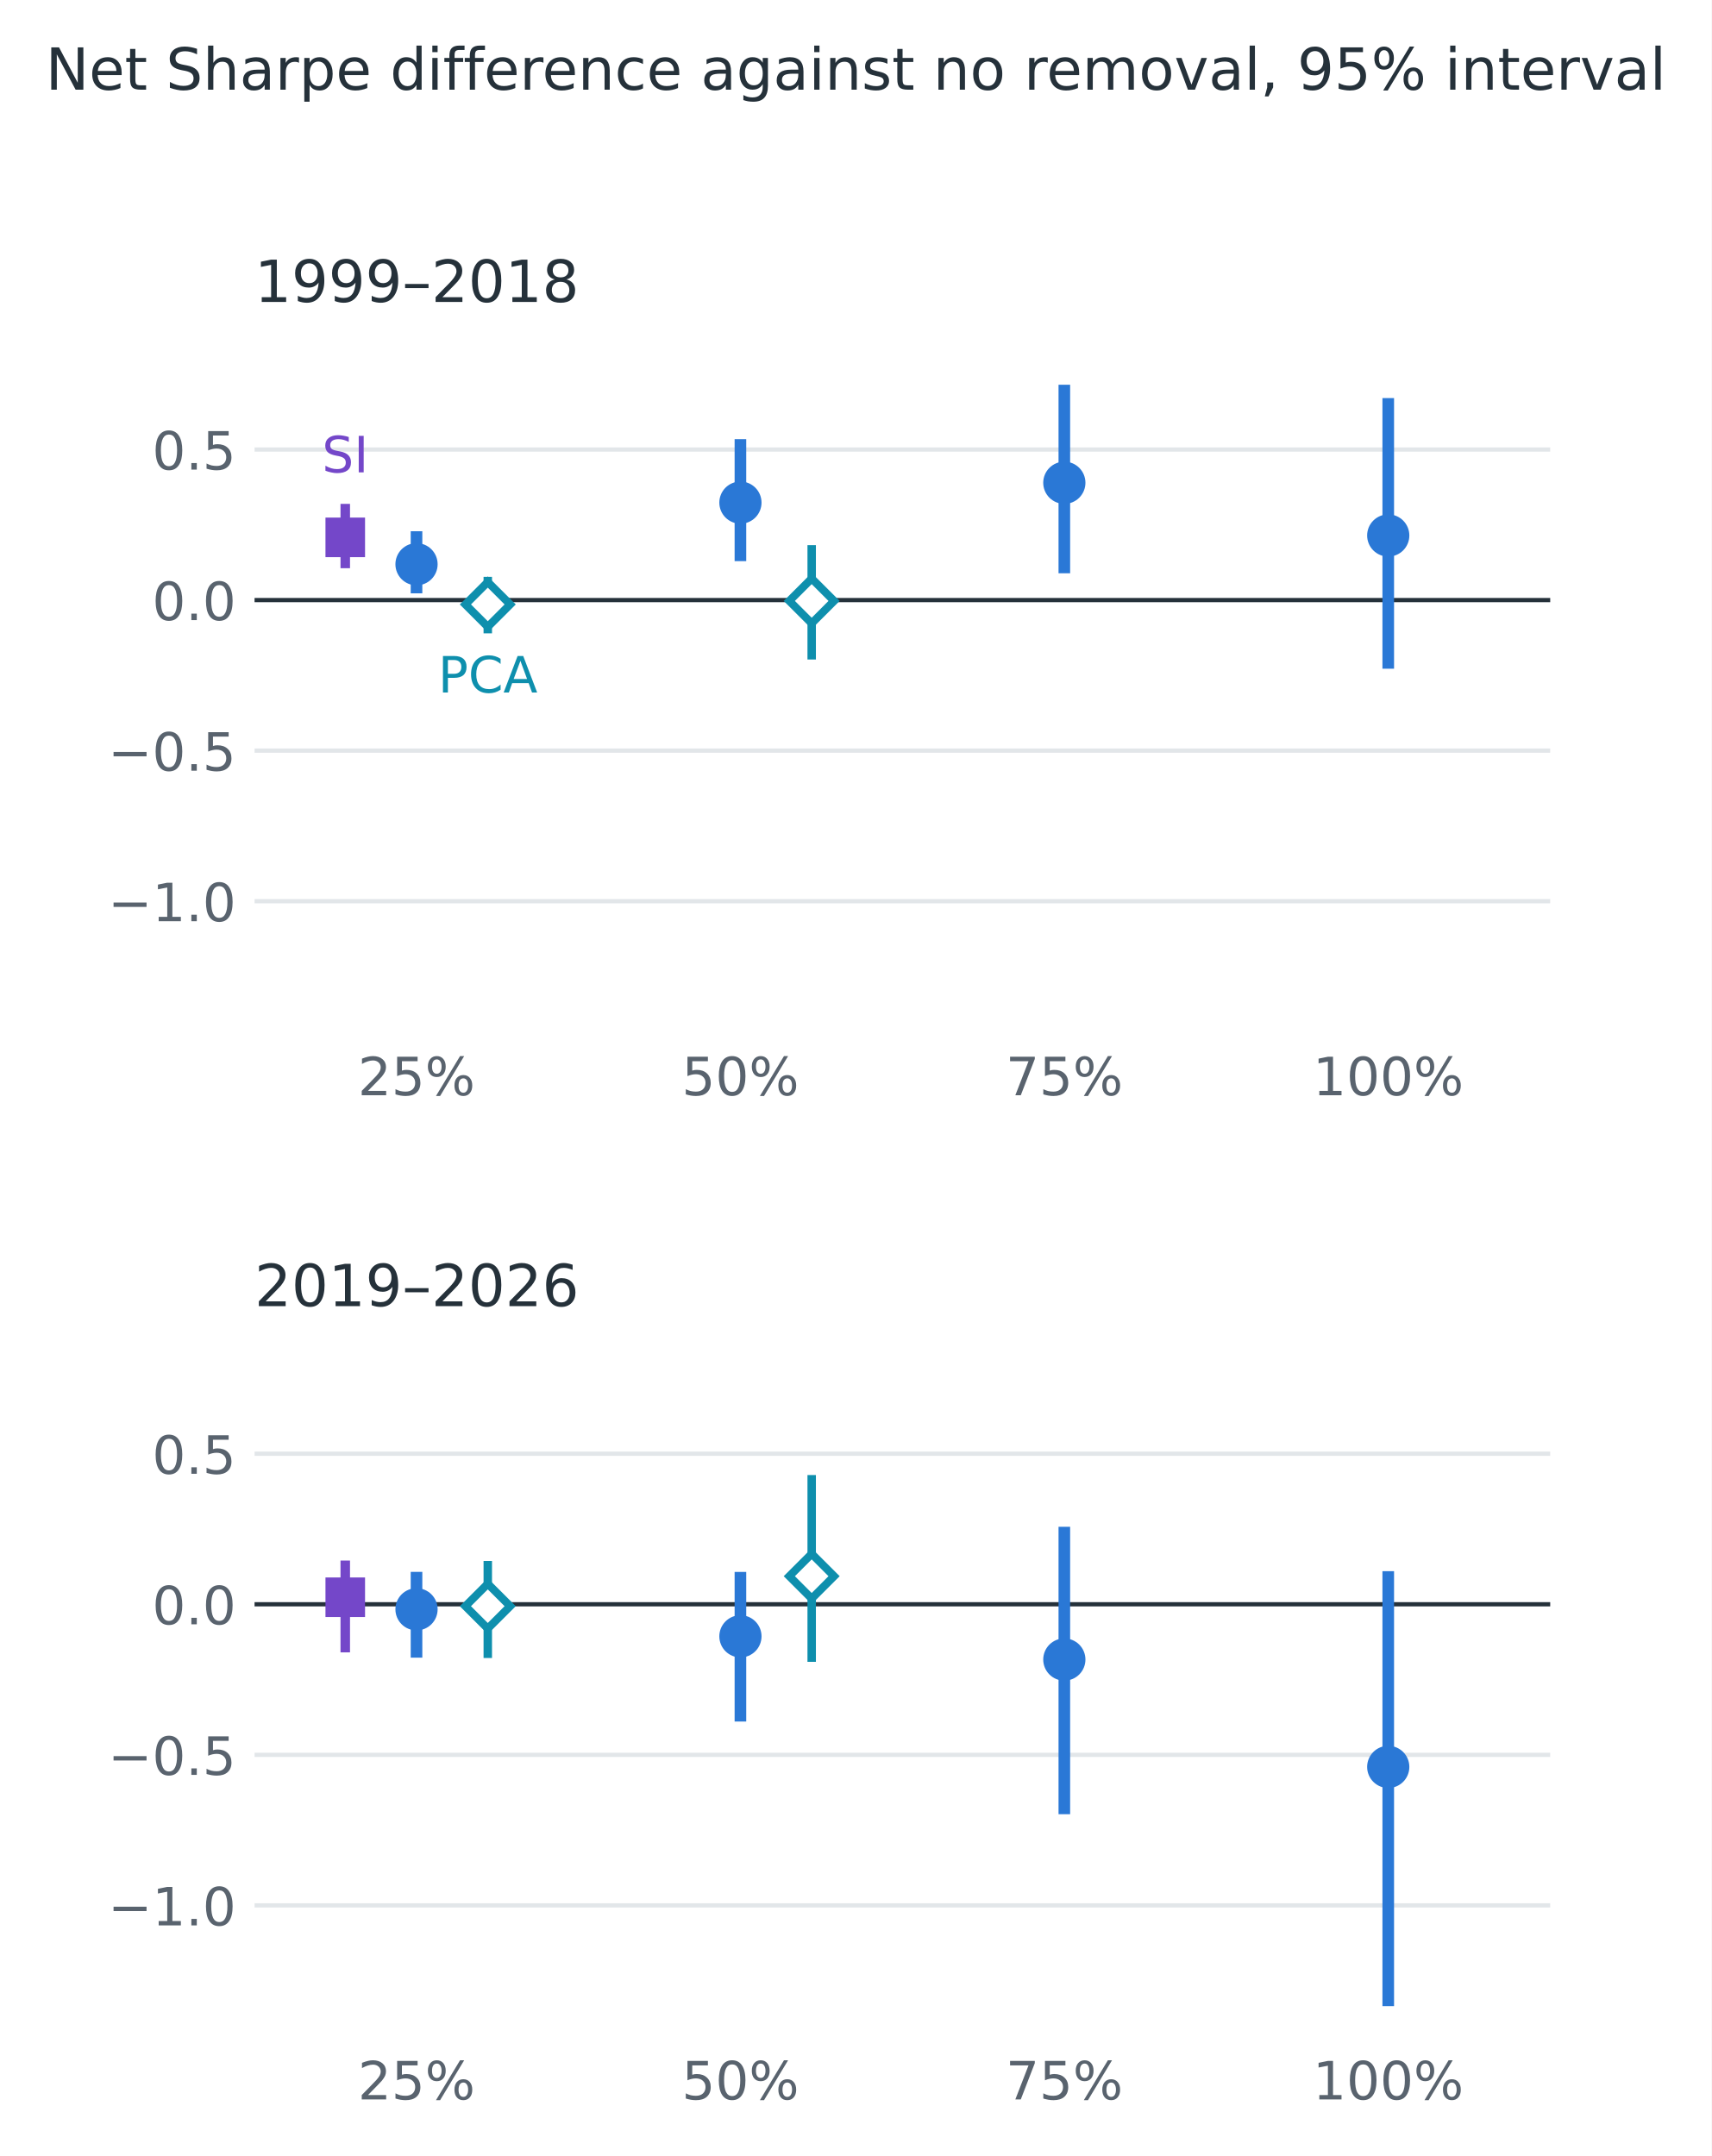
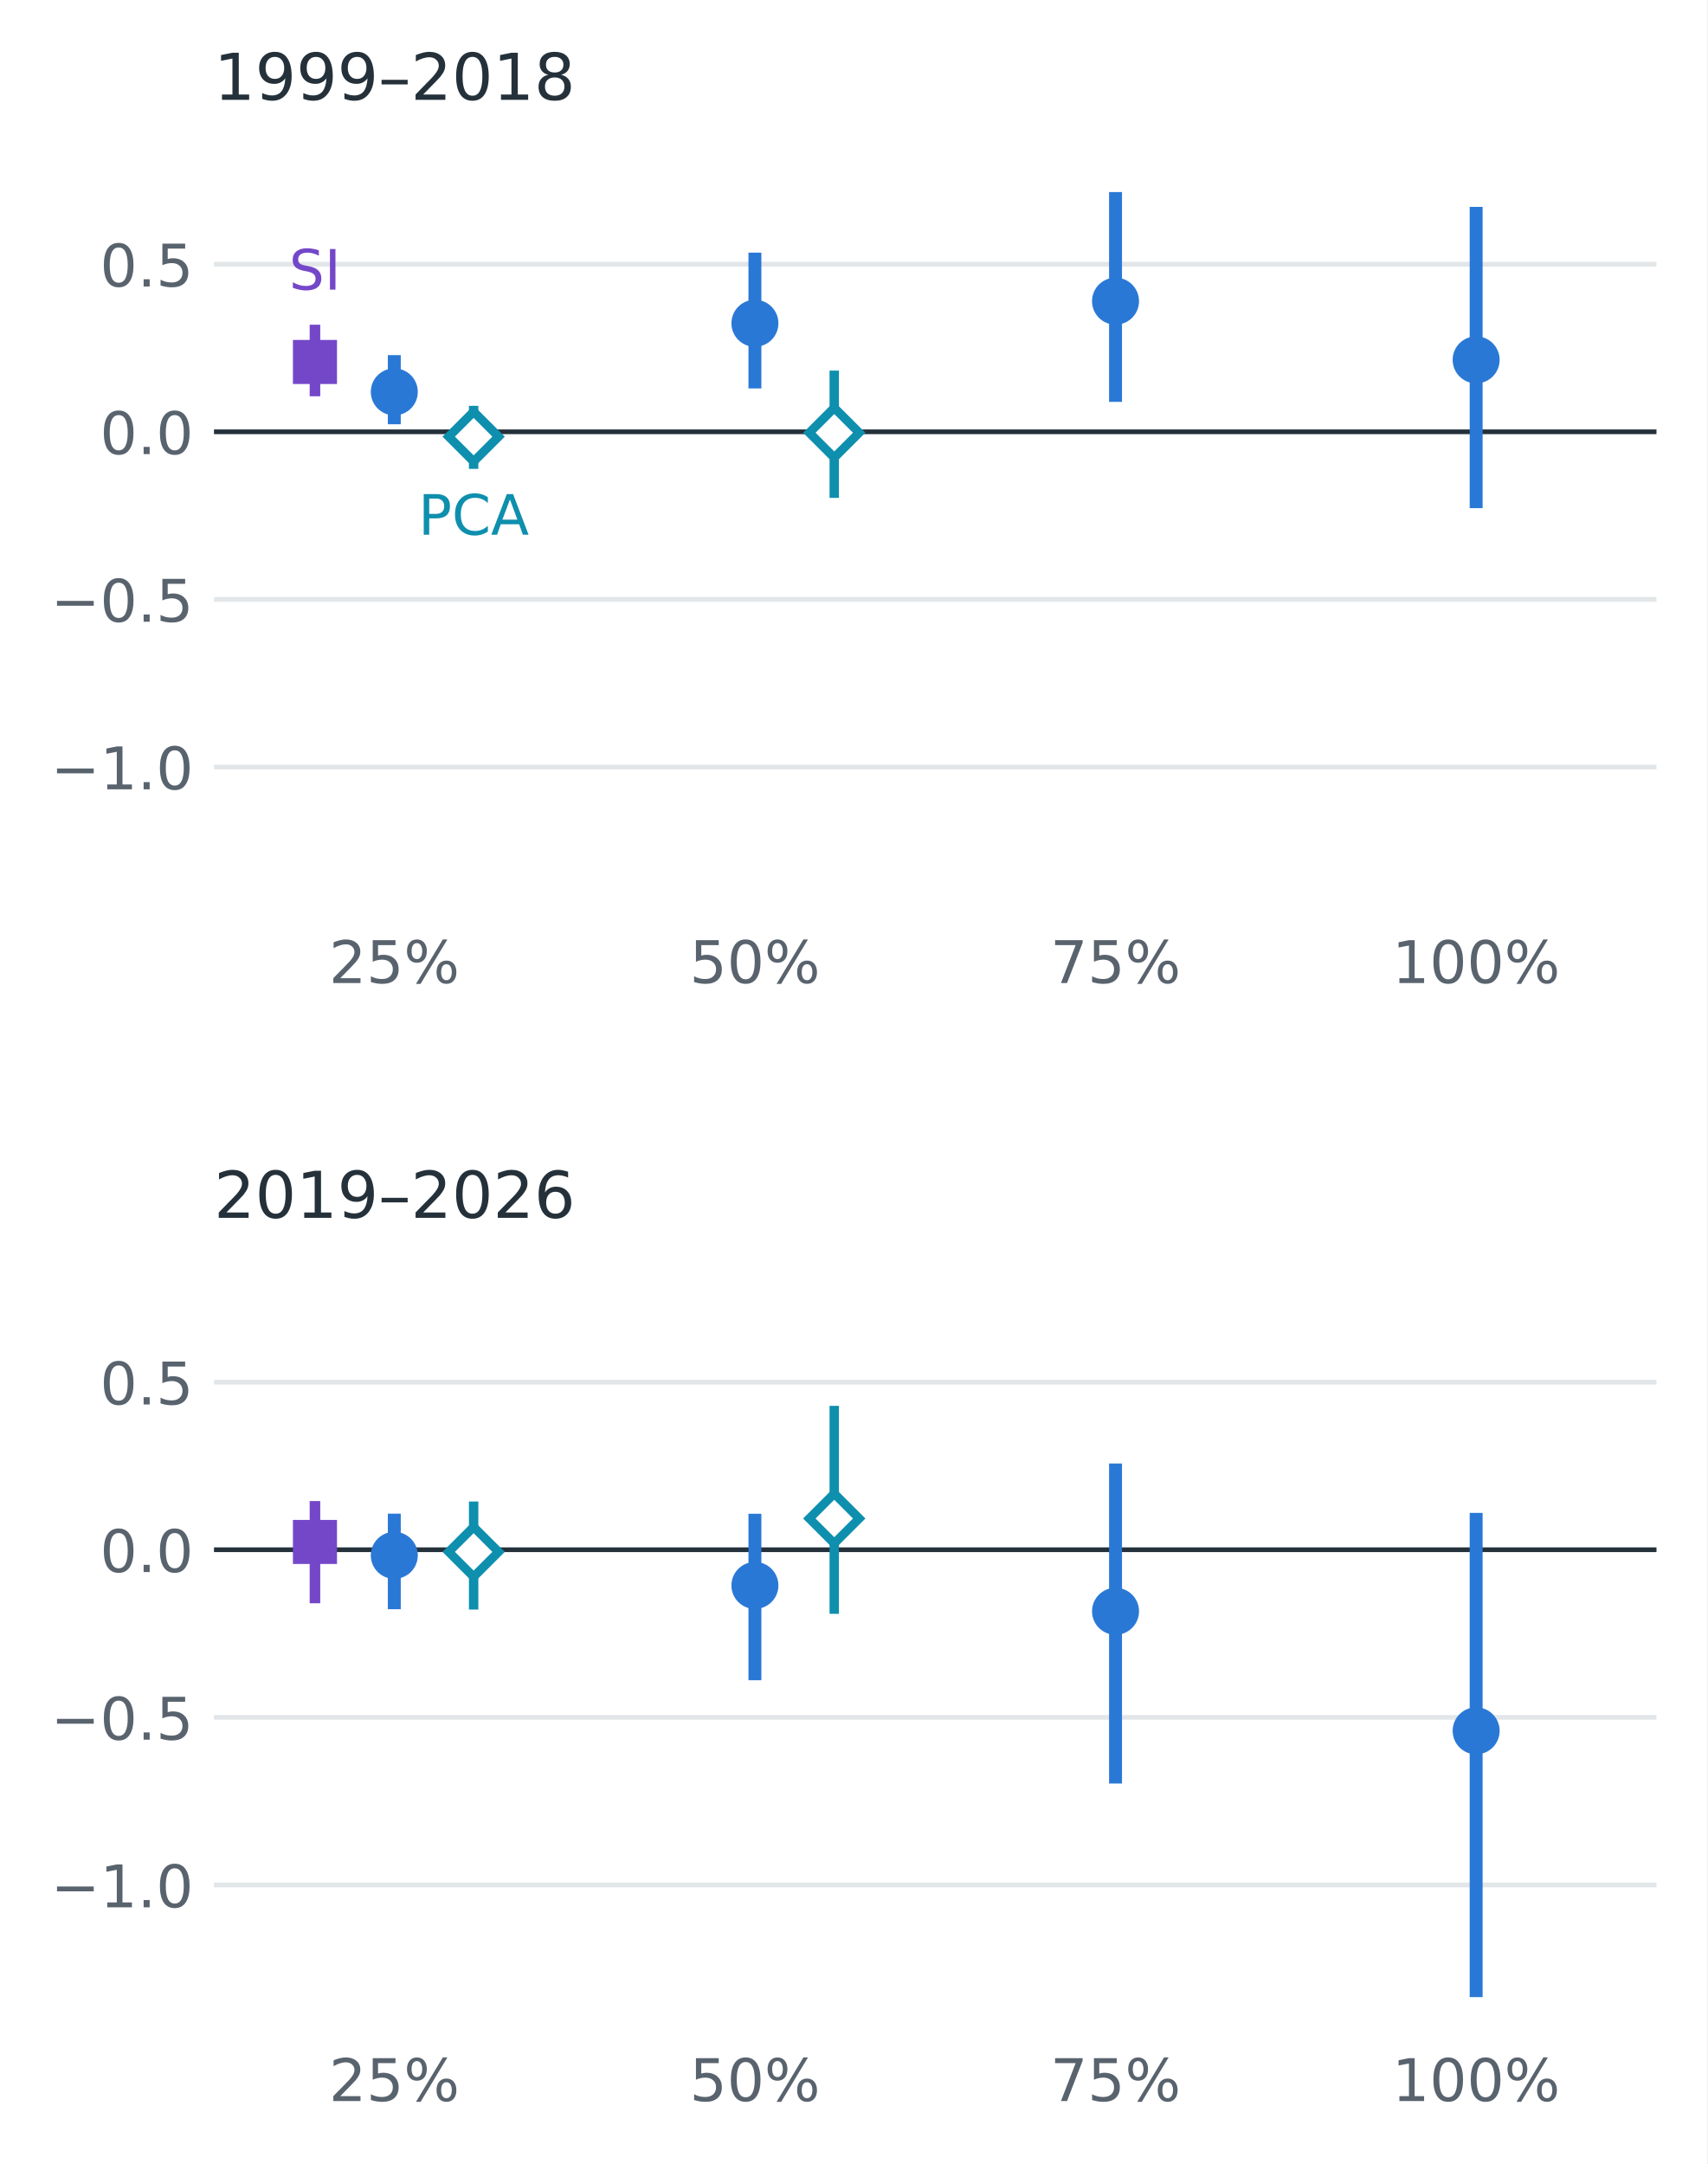
- <svg xmlns="http://www.w3.org/2000/svg" xmlns:xlink="http://www.w3.org/1999/xlink" width="324.33pt" height="408.592pt" viewBox="0 0 324.33 408.592" version="1.1">
+ <svg xmlns="http://www.w3.org/2000/svg" xmlns:xlink="http://www.w3.org/1999/xlink" width="290.583pt" height="368.368pt" viewBox="0 0 290.583 368.368" version="1.1">
  <defs>
    <style type="text/css">*{stroke-linejoin: round; stroke-linecap: butt}</style>
  </defs>
  <g id="figure_1">
    <g id="patch_1">
-       <path d="M 0 408.592 L 324.33 408.592 L 324.33 0 L 0 0 z " style="fill: #ffffff" />
+       <path d="M 0 368.368 L 290.583 368.368 L 290.583 0 L 0 0 z " style="fill: #ffffff" />
    </g>
    <g id="axes_1">
      <g id="patch_2">
-         <path d="M 48.24 196.468 L 293.76 196.468 L 293.76 65.222 L 48.24 65.222 z " style="fill: #ffffff" />
+         <path d="M 36.423 156.244 L 281.943 156.244 L 281.943 24.998 L 36.423 24.998 z " style="fill: #ffffff" />
      </g>
      <g id="matplotlib.axis_1">
        <g id="xtick_1">
          <g id="line2d_1" />
          <g id="text_1">
-             <text style="fill: #59636e; font: 10px 'DejaVu Sans', 'Arial', sans-serif; text-anchor: middle" x="78.93" y="207.566" transform="rotate(-0 78.93 207.5661)">25%</text>
+             <text style="fill: #59636e; font: 10px 'DejaVu Sans', 'Arial', sans-serif; text-anchor: middle" x="67.113" y="167.342" transform="rotate(-0 67.11281 167.3424)">25%</text>
          </g>
        </g>
        <g id="xtick_2">
          <g id="line2d_2" />
          <g id="text_2">
-             <text style="fill: #59636e; font: 10px 'DejaVu Sans', 'Arial', sans-serif; text-anchor: middle" x="140.31" y="207.566" transform="rotate(-0 140.31 207.5661)">50%</text>
+             <text style="fill: #59636e; font: 10px 'DejaVu Sans', 'Arial', sans-serif; text-anchor: middle" x="128.493" y="167.342" transform="rotate(-0 128.4928 167.3424)">50%</text>
          </g>
        </g>
        <g id="xtick_3">
          <g id="line2d_3" />
          <g id="text_3">
-             <text style="fill: #59636e; font: 10px 'DejaVu Sans', 'Arial', sans-serif; text-anchor: middle" x="201.69" y="207.566" transform="rotate(-0 201.69 207.5661)">75%</text>
+             <text style="fill: #59636e; font: 10px 'DejaVu Sans', 'Arial', sans-serif; text-anchor: middle" x="189.873" y="167.342" transform="rotate(-0 189.8728 167.3424)">75%</text>
          </g>
        </g>
        <g id="xtick_4">
          <g id="line2d_4" />
          <g id="text_4">
-             <text style="fill: #59636e; font: 10px 'DejaVu Sans', 'Arial', sans-serif; text-anchor: middle" x="263.07" y="207.566" transform="rotate(-0 263.07 207.5661)">100%</text>
+             <text style="fill: #59636e; font: 10px 'DejaVu Sans', 'Arial', sans-serif; text-anchor: middle" x="251.253" y="167.342" transform="rotate(-0 251.2528 167.3424)">100%</text>
          </g>
        </g>
      </g>
      <g id="matplotlib.axis_2">
        <g id="ytick_1">
          <g id="line2d_5">
-             <path d="M 48.24 170.789 L 293.76 170.789 " clip-path="url(#p7be1d6097a)" style="fill: none; stroke: #e2e6e9; stroke-width: 0.8; stroke-linecap: square" />
+             <path d="M 36.423 130.565 L 281.943 130.565 " clip-path="url(#p604cc33efe)" style="fill: none; stroke: #e2e6e9; stroke-width: 0.8; stroke-linecap: square" />
          </g>
          <g id="line2d_6" />
          <g id="text_5">
-             <text style="fill: #59636e; font: 10px 'DejaVu Sans', 'Arial', sans-serif; text-anchor: end" x="44.74" y="174.588" transform="rotate(-0 44.74 174.5884)">−1.0</text>
+             <text style="fill: #59636e; font: 10px 'DejaVu Sans', 'Arial', sans-serif; text-anchor: end" x="32.923" y="134.365" transform="rotate(-0 32.92281 134.3647)">−1.0</text>
          </g>
        </g>
        <g id="ytick_2">
          <g id="line2d_7">
-             <path d="M 48.24 142.257 L 293.76 142.257 " clip-path="url(#p7be1d6097a)" style="fill: none; stroke: #e2e6e9; stroke-width: 0.8; stroke-linecap: square" />
+             <path d="M 36.423 102.034 L 281.943 102.034 " clip-path="url(#p604cc33efe)" style="fill: none; stroke: #e2e6e9; stroke-width: 0.8; stroke-linecap: square" />
          </g>
          <g id="line2d_8" />
          <g id="text_6">
-             <text style="fill: #59636e; font: 10px 'DejaVu Sans', 'Arial', sans-serif; text-anchor: end" x="44.74" y="146.057" transform="rotate(-0 44.74 146.0567)">−0.5</text>
+             <text style="fill: #59636e; font: 10px 'DejaVu Sans', 'Arial', sans-serif; text-anchor: end" x="32.923" y="105.833" transform="rotate(-0 32.92281 105.833)">−0.5</text>
          </g>
        </g>
        <g id="ytick_3">
          <g id="line2d_9">
-             <path d="M 48.24 113.726 L 293.76 113.726 " clip-path="url(#p7be1d6097a)" style="fill: none; stroke: #e2e6e9; stroke-width: 0.8; stroke-linecap: square" />
+             <path d="M 36.423 73.502 L 281.943 73.502 " clip-path="url(#p604cc33efe)" style="fill: none; stroke: #e2e6e9; stroke-width: 0.8; stroke-linecap: square" />
          </g>
          <g id="line2d_10" />
          <g id="text_7">
-             <text style="fill: #59636e; font: 10px 'DejaVu Sans', 'Arial', sans-serif; text-anchor: end" x="44.74" y="117.525" transform="rotate(-0 44.74 117.525)">0.0</text>
+             <text style="fill: #59636e; font: 10px 'DejaVu Sans', 'Arial', sans-serif; text-anchor: end" x="32.923" y="77.301" transform="rotate(-0 32.92281 77.30135)">0.0</text>
          </g>
        </g>
        <g id="ytick_4">
          <g id="line2d_11">
-             <path d="M 48.24 85.194 L 293.76 85.194 " clip-path="url(#p7be1d6097a)" style="fill: none; stroke: #e2e6e9; stroke-width: 0.8; stroke-linecap: square" />
+             <path d="M 36.423 44.97 L 281.943 44.97 " clip-path="url(#p604cc33efe)" style="fill: none; stroke: #e2e6e9; stroke-width: 0.8; stroke-linecap: square" />
          </g>
          <g id="line2d_12" />
          <g id="text_8">
-             <text style="fill: #59636e; font: 10px 'DejaVu Sans', 'Arial', sans-serif; text-anchor: end" x="44.74" y="88.993" transform="rotate(-0 44.74 88.99333)">0.5</text>
+             <text style="fill: #59636e; font: 10px 'DejaVu Sans', 'Arial', sans-serif; text-anchor: end" x="32.923" y="48.77" transform="rotate(-0 32.92281 48.76967)">0.5</text>
          </g>
        </g>
      </g>
      <g id="line2d_13">
-         <path d="M 48.24 113.726 L 293.76 113.726 " clip-path="url(#p7be1d6097a)" style="fill: none; stroke: #25313a; stroke-width: 0.8; stroke-linecap: square" />
+         <path d="M 36.423 73.502 L 281.943 73.502 " clip-path="url(#p604cc33efe)" style="fill: none; stroke: #25313a; stroke-width: 0.8; stroke-linecap: square" />
      </g>
      <g id="LineCollection_1">
-         <path d="M 78.93 112.443 L 78.93 100.677 " clip-path="url(#p7be1d6097a)" style="fill: none; stroke: #2a78d6; stroke-width: 2.2" />
+         <path d="M 67.113 72.22 L 67.113 60.454 " clip-path="url(#p604cc33efe)" style="fill: none; stroke: #2a78d6; stroke-width: 2.2" />
      </g>
      <g id="LineCollection_2">
-         <path d="M 140.31 106.347 L 140.31 83.225 " clip-path="url(#p7be1d6097a)" style="fill: none; stroke: #2a78d6; stroke-width: 2.2" />
+         <path d="M 128.493 66.124 L 128.493 43.001 " clip-path="url(#p604cc33efe)" style="fill: none; stroke: #2a78d6; stroke-width: 2.2" />
      </g>
      <g id="LineCollection_3">
-         <path d="M 201.69 108.637 L 201.69 72.919 " clip-path="url(#p7be1d6097a)" style="fill: none; stroke: #2a78d6; stroke-width: 2.2" />
+         <path d="M 189.873 68.413 L 189.873 32.696 " clip-path="url(#p604cc33efe)" style="fill: none; stroke: #2a78d6; stroke-width: 2.2" />
      </g>
      <g id="LineCollection_4">
-         <path d="M 263.07 126.73 L 263.07 75.438 " clip-path="url(#p7be1d6097a)" style="fill: none; stroke: #2a78d6; stroke-width: 2.2" />
+         <path d="M 251.253 86.506 L 251.253 35.214 " clip-path="url(#p604cc33efe)" style="fill: none; stroke: #2a78d6; stroke-width: 2.2" />
      </g>
      <g id="LineCollection_5">
-         <path d="M 92.434 120.033 L 92.434 109.314 " clip-path="url(#p7be1d6097a)" style="fill: none; stroke: #0e8fad; stroke-width: 1.6" />
+         <path d="M 80.616 79.809 L 80.616 69.09 " clip-path="url(#p604cc33efe)" style="fill: none; stroke: #0e8fad; stroke-width: 1.6" />
      </g>
      <g id="LineCollection_6">
-         <path d="M 153.814 124.981 L 153.814 103.309 " clip-path="url(#p7be1d6097a)" style="fill: none; stroke: #0e8fad; stroke-width: 1.6" />
+         <path d="M 141.996 84.757 L 141.996 63.086 " clip-path="url(#p604cc33efe)" style="fill: none; stroke: #0e8fad; stroke-width: 1.6" />
      </g>
      <g id="LineCollection_7">
-         <path d="M 65.426 107.681 L 65.426 95.495 " clip-path="url(#p7be1d6097a)" style="fill: none; stroke: #7447c9; stroke-width: 1.8" />
+         <path d="M 53.609 67.457 L 53.609 55.271 " clip-path="url(#p604cc33efe)" style="fill: none; stroke: #7447c9; stroke-width: 1.8" />
      </g>
      <g id="line2d_14">
        <defs>
          <path id="m362eb61099" d="M 0 3.5 C 0.928 3.5 1.819 3.131 2.475 2.475 C 3.131 1.819 3.5 0.928 3.5 0 C 3.5 -0.928 3.131 -1.819 2.475 -2.475 C 1.819 -3.131 0.928 -3.5 0 -3.5 C -0.928 -3.5 -1.819 -3.131 -2.475 -2.475 C -3.131 -1.819 -3.5 -0.928 -3.5 0 C -3.5 0.928 -3.131 1.819 -2.475 2.475 C -1.819 3.131 -0.928 3.5 0 3.5 z " style="stroke: #2a78d6" />
        </defs>
-         <g clip-path="url(#p7be1d6097a)">
-           <use xlink:href="#m362eb61099" x="78.93" y="106.931" style="fill: #2a78d6; stroke: #2a78d6" />
+         <g clip-path="url(#p604cc33efe)">
+           <use xlink:href="#m362eb61099" x="67.113" y="66.707" style="fill: #2a78d6; stroke: #2a78d6" />
        </g>
      </g>
      <g id="line2d_15">
-         <g clip-path="url(#p7be1d6097a)">
-           <use xlink:href="#m362eb61099" x="140.31" y="95.253" style="fill: #2a78d6; stroke: #2a78d6" />
+         <g clip-path="url(#p604cc33efe)">
+           <use xlink:href="#m362eb61099" x="128.493" y="55.03" style="fill: #2a78d6; stroke: #2a78d6" />
        </g>
      </g>
      <g id="line2d_16">
-         <g clip-path="url(#p7be1d6097a)">
-           <use xlink:href="#m362eb61099" x="201.69" y="91.491" style="fill: #2a78d6; stroke: #2a78d6" />
+         <g clip-path="url(#p604cc33efe)">
+           <use xlink:href="#m362eb61099" x="189.873" y="51.267" style="fill: #2a78d6; stroke: #2a78d6" />
        </g>
      </g>
      <g id="line2d_17">
-         <g clip-path="url(#p7be1d6097a)">
-           <use xlink:href="#m362eb61099" x="263.07" y="101.482" style="fill: #2a78d6; stroke: #2a78d6" />
+         <g clip-path="url(#p604cc33efe)">
+           <use xlink:href="#m362eb61099" x="251.253" y="61.259" style="fill: #2a78d6; stroke: #2a78d6" />
        </g>
      </g>
      <g id="line2d_18">
        <defs>
          <path id="m59742eb202" d="M -0 4.243 L 4.243 0 L 0 -4.243 L -4.243 -0 z " style="stroke: #0e8fad; stroke-width: 1.5; stroke-linejoin: miter" />
        </defs>
-         <g clip-path="url(#p7be1d6097a)">
-           <use xlink:href="#m59742eb202" x="92.434" y="114.55" style="fill: #ffffff; stroke: #0e8fad; stroke-width: 1.5; stroke-linejoin: miter" />
+         <g clip-path="url(#p604cc33efe)">
+           <use xlink:href="#m59742eb202" x="80.616" y="74.327" style="fill: #ffffff; stroke: #0e8fad; stroke-width: 1.5; stroke-linejoin: miter" />
        </g>
      </g>
      <g id="line2d_19">
-         <g clip-path="url(#p7be1d6097a)">
-           <use xlink:href="#m59742eb202" x="153.814" y="113.885" style="fill: #ffffff; stroke: #0e8fad; stroke-width: 1.5; stroke-linejoin: miter" />
+         <g clip-path="url(#p604cc33efe)">
+           <use xlink:href="#m59742eb202" x="141.996" y="73.662" style="fill: #ffffff; stroke: #0e8fad; stroke-width: 1.5; stroke-linejoin: miter" />
        </g>
      </g>
      <g id="line2d_20">
        <defs>
          <path id="mada6e8fa1c" d="M -3.25 3.25 L 3.25 3.25 L 3.25 -3.25 L -3.25 -3.25 z " style="stroke: #7447c9; stroke-linejoin: miter" />
        </defs>
-         <g clip-path="url(#p7be1d6097a)">
-           <use xlink:href="#mada6e8fa1c" x="65.426" y="101.839" style="fill: #7447c9; stroke: #7447c9; stroke-linejoin: miter" />
+         <g clip-path="url(#p604cc33efe)">
+           <use xlink:href="#mada6e8fa1c" x="53.609" y="61.616" style="fill: #7447c9; stroke: #7447c9; stroke-linejoin: miter" />
        </g>
      </g>
      <g id="text_9">
-         <text style="fill: #0e8fad; font: 9.5px 'DejaVu Sans', 'Arial', sans-serif; text-anchor: middle" x="92.434" y="131.246" transform="rotate(-0 92.4336 131.2461)">PCA</text>
+         <text style="fill: #0e8fad; font: 9.5px 'DejaVu Sans', 'Arial', sans-serif; text-anchor: middle" x="80.616" y="91.022" transform="rotate(-0 80.61641 91.02243)">PCA</text>
      </g>
      <g id="text_10">
-         <text style="fill: #7447c9; font: 9.5px 'DejaVu Sans', 'Arial', sans-serif; text-anchor: middle" x="65.426" y="89.525" transform="rotate(-0 65.4264 89.52472)">SI</text>
+         <text style="fill: #7447c9; font: 9.5px 'DejaVu Sans', 'Arial', sans-serif; text-anchor: middle" x="53.609" y="49.301" transform="rotate(-0 53.60921 49.30106)">SI</text>
      </g>
      <g id="text_11">
-         <text style="fill: #25313a; font: 11px 'DejaVu Sans', 'Arial', sans-serif; text-anchor: start" x="48.24" y="57.222" transform="rotate(-0 48.24 57.22194)">1999–2018</text>
+         <text style="fill: #25313a; font: 11px 'DejaVu Sans', 'Arial', sans-serif; text-anchor: start" x="36.423" y="16.998" transform="rotate(-0 36.42281 16.99828)">1999–2018</text>
      </g>
    </g>
    <g id="axes_2">
      <g id="patch_3">
-         <path d="M 48.24 386.774 L 293.76 386.774 L 293.76 255.528 L 48.24 255.528 z " style="fill: #ffffff" />
+         <path d="M 36.423 346.55 L 281.943 346.55 L 281.943 215.305 L 36.423 215.305 z " style="fill: #ffffff" />
      </g>
      <g id="matplotlib.axis_3">
        <g id="xtick_5">
          <g id="line2d_21" />
          <g id="text_12">
-             <text style="fill: #59636e; font: 10px 'DejaVu Sans', 'Arial', sans-serif; text-anchor: middle" x="78.93" y="397.872" transform="rotate(-0 78.93 397.8724)">25%</text>
+             <text style="fill: #59636e; font: 10px 'DejaVu Sans', 'Arial', sans-serif; text-anchor: middle" x="67.113" y="357.649" transform="rotate(-0 67.11281 357.6487)">25%</text>
          </g>
        </g>
        <g id="xtick_6">
          <g id="line2d_22" />
          <g id="text_13">
-             <text style="fill: #59636e; font: 10px 'DejaVu Sans', 'Arial', sans-serif; text-anchor: middle" x="140.31" y="397.872" transform="rotate(-0 140.31 397.8724)">50%</text>
+             <text style="fill: #59636e; font: 10px 'DejaVu Sans', 'Arial', sans-serif; text-anchor: middle" x="128.493" y="357.649" transform="rotate(-0 128.4928 357.6487)">50%</text>
          </g>
        </g>
        <g id="xtick_7">
          <g id="line2d_23" />
          <g id="text_14">
-             <text style="fill: #59636e; font: 10px 'DejaVu Sans', 'Arial', sans-serif; text-anchor: middle" x="201.69" y="397.872" transform="rotate(-0 201.69 397.8724)">75%</text>
+             <text style="fill: #59636e; font: 10px 'DejaVu Sans', 'Arial', sans-serif; text-anchor: middle" x="189.873" y="357.649" transform="rotate(-0 189.8728 357.6487)">75%</text>
          </g>
        </g>
        <g id="xtick_8">
          <g id="line2d_24" />
          <g id="text_15">
-             <text style="fill: #59636e; font: 10px 'DejaVu Sans', 'Arial', sans-serif; text-anchor: middle" x="263.07" y="397.872" transform="rotate(-0 263.07 397.8724)">100%</text>
+             <text style="fill: #59636e; font: 10px 'DejaVu Sans', 'Arial', sans-serif; text-anchor: middle" x="251.253" y="357.649" transform="rotate(-0 251.2528 357.6487)">100%</text>
          </g>
        </g>
      </g>
      <g id="matplotlib.axis_4">
        <g id="ytick_5">
          <g id="line2d_25">
-             <path d="M 48.24 361.095 L 293.76 361.095 " clip-path="url(#pfc5b098d87)" style="fill: none; stroke: #e2e6e9; stroke-width: 0.8; stroke-linecap: square" />
+             <path d="M 36.423 320.872 L 281.943 320.872 " clip-path="url(#p1cb13017f6)" style="fill: none; stroke: #e2e6e9; stroke-width: 0.8; stroke-linecap: square" />
          </g>
          <g id="line2d_26" />
          <g id="text_16">
-             <text style="fill: #59636e; font: 10px 'DejaVu Sans', 'Arial', sans-serif; text-anchor: end" x="44.74" y="364.895" transform="rotate(-0 44.74 364.8946)">−1.0</text>
+             <text style="fill: #59636e; font: 10px 'DejaVu Sans', 'Arial', sans-serif; text-anchor: end" x="32.923" y="324.671" transform="rotate(-0 32.92281 324.671)">−1.0</text>
          </g>
        </g>
        <g id="ytick_6">
          <g id="line2d_27">
-             <path d="M 48.24 332.564 L 293.76 332.564 " clip-path="url(#pfc5b098d87)" style="fill: none; stroke: #e2e6e9; stroke-width: 0.8; stroke-linecap: square" />
+             <path d="M 36.423 292.34 L 281.943 292.34 " clip-path="url(#p1cb13017f6)" style="fill: none; stroke: #e2e6e9; stroke-width: 0.8; stroke-linecap: square" />
          </g>
          <g id="line2d_28" />
          <g id="text_17">
-             <text style="fill: #59636e; font: 10px 'DejaVu Sans', 'Arial', sans-serif; text-anchor: end" x="44.74" y="336.363" transform="rotate(-0 44.74 336.363)">−0.5</text>
+             <text style="fill: #59636e; font: 10px 'DejaVu Sans', 'Arial', sans-serif; text-anchor: end" x="32.923" y="296.139" transform="rotate(-0 32.92281 296.1393)">−0.5</text>
          </g>
        </g>
        <g id="ytick_7">
          <g id="line2d_29">
-             <path d="M 48.24 304.032 L 293.76 304.032 " clip-path="url(#pfc5b098d87)" style="fill: none; stroke: #e2e6e9; stroke-width: 0.8; stroke-linecap: square" />
+             <path d="M 36.423 263.808 L 281.943 263.808 " clip-path="url(#p1cb13017f6)" style="fill: none; stroke: #e2e6e9; stroke-width: 0.8; stroke-linecap: square" />
          </g>
          <g id="line2d_30" />
          <g id="text_18">
-             <text style="fill: #59636e; font: 10px 'DejaVu Sans', 'Arial', sans-serif; text-anchor: end" x="44.74" y="307.831" transform="rotate(-0 44.74 307.8313)">0.0</text>
+             <text style="fill: #59636e; font: 10px 'DejaVu Sans', 'Arial', sans-serif; text-anchor: end" x="32.923" y="267.608" transform="rotate(-0 32.92281 267.6076)">0.0</text>
          </g>
        </g>
        <g id="ytick_8">
          <g id="line2d_31">
-             <path d="M 48.24 275.5 L 293.76 275.5 " clip-path="url(#pfc5b098d87)" style="fill: none; stroke: #e2e6e9; stroke-width: 0.8; stroke-linecap: square" />
+             <path d="M 36.423 235.277 L 281.943 235.277 " clip-path="url(#p1cb13017f6)" style="fill: none; stroke: #e2e6e9; stroke-width: 0.8; stroke-linecap: square" />
          </g>
          <g id="line2d_32" />
          <g id="text_19">
-             <text style="fill: #59636e; font: 10px 'DejaVu Sans', 'Arial', sans-serif; text-anchor: end" x="44.74" y="279.3" transform="rotate(-0 44.74 279.2996)">0.5</text>
+             <text style="fill: #59636e; font: 10px 'DejaVu Sans', 'Arial', sans-serif; text-anchor: end" x="32.923" y="239.076" transform="rotate(-0 32.92281 239.076)">0.5</text>
          </g>
        </g>
      </g>
      <g id="line2d_33">
-         <path d="M 48.24 304.032 L 293.76 304.032 " clip-path="url(#pfc5b098d87)" style="fill: none; stroke: #25313a; stroke-width: 0.8; stroke-linecap: square" />
+         <path d="M 36.423 263.808 L 281.943 263.808 " clip-path="url(#p1cb13017f6)" style="fill: none; stroke: #25313a; stroke-width: 0.8; stroke-linecap: square" />
      </g>
      <g id="LineCollection_8">
-         <path d="M 78.93 314.152 L 78.93 297.889 " clip-path="url(#pfc5b098d87)" style="fill: none; stroke: #2a78d6; stroke-width: 2.2" />
+         <path d="M 67.113 273.928 L 67.113 257.665 " clip-path="url(#p1cb13017f6)" style="fill: none; stroke: #2a78d6; stroke-width: 2.2" />
      </g>
      <g id="LineCollection_9">
-         <path d="M 140.31 326.249 L 140.31 297.904 " clip-path="url(#pfc5b098d87)" style="fill: none; stroke: #2a78d6; stroke-width: 2.2" />
+         <path d="M 128.493 286.025 L 128.493 257.68 " clip-path="url(#p1cb13017f6)" style="fill: none; stroke: #2a78d6; stroke-width: 2.2" />
      </g>
      <g id="LineCollection_10">
-         <path d="M 201.69 343.822 L 201.69 289.352 " clip-path="url(#pfc5b098d87)" style="fill: none; stroke: #2a78d6; stroke-width: 2.2" />
+         <path d="M 189.873 303.599 L 189.873 249.128 " clip-path="url(#p1cb13017f6)" style="fill: none; stroke: #2a78d6; stroke-width: 2.2" />
      </g>
      <g id="LineCollection_11">
-         <path d="M 263.07 380.183 L 263.07 297.756 " clip-path="url(#pfc5b098d87)" style="fill: none; stroke: #2a78d6; stroke-width: 2.2" />
+         <path d="M 251.253 339.959 L 251.253 257.533 " clip-path="url(#p1cb13017f6)" style="fill: none; stroke: #2a78d6; stroke-width: 2.2" />
      </g>
      <g id="LineCollection_12">
-         <path d="M 92.434 314.215 L 92.434 295.819 " clip-path="url(#pfc5b098d87)" style="fill: none; stroke: #0e8fad; stroke-width: 1.6" />
+         <path d="M 80.616 273.991 L 80.616 255.595 " clip-path="url(#p1cb13017f6)" style="fill: none; stroke: #0e8fad; stroke-width: 1.6" />
      </g>
      <g id="LineCollection_13">
-         <path d="M 153.814 314.939 L 153.814 279.54 " clip-path="url(#pfc5b098d87)" style="fill: none; stroke: #0e8fad; stroke-width: 1.6" />
+         <path d="M 141.996 274.715 L 141.996 239.316 " clip-path="url(#p1cb13017f6)" style="fill: none; stroke: #0e8fad; stroke-width: 1.6" />
      </g>
      <g id="LineCollection_14">
-         <path d="M 65.426 313.141 L 65.426 295.746 " clip-path="url(#pfc5b098d87)" style="fill: none; stroke: #7447c9; stroke-width: 1.8" />
+         <path d="M 53.609 272.917 L 53.609 255.522 " clip-path="url(#p1cb13017f6)" style="fill: none; stroke: #7447c9; stroke-width: 1.8" />
      </g>
      <g id="line2d_34">
-         <g clip-path="url(#pfc5b098d87)">
-           <use xlink:href="#m362eb61099" x="78.93" y="304.983" style="fill: #2a78d6; stroke: #2a78d6" />
+         <g clip-path="url(#p1cb13017f6)">
+           <use xlink:href="#m362eb61099" x="67.113" y="264.759" style="fill: #2a78d6; stroke: #2a78d6" />
        </g>
      </g>
      <g id="line2d_35">
-         <g clip-path="url(#pfc5b098d87)">
-           <use xlink:href="#m362eb61099" x="140.31" y="310.107" style="fill: #2a78d6; stroke: #2a78d6" />
+         <g clip-path="url(#p1cb13017f6)">
+           <use xlink:href="#m362eb61099" x="128.493" y="269.883" style="fill: #2a78d6; stroke: #2a78d6" />
        </g>
      </g>
      <g id="line2d_36">
-         <g clip-path="url(#pfc5b098d87)">
-           <use xlink:href="#m362eb61099" x="201.69" y="314.505" style="fill: #2a78d6; stroke: #2a78d6" />
+         <g clip-path="url(#p1cb13017f6)">
+           <use xlink:href="#m362eb61099" x="189.873" y="274.281" style="fill: #2a78d6; stroke: #2a78d6" />
        </g>
      </g>
      <g id="line2d_37">
-         <g clip-path="url(#pfc5b098d87)">
-           <use xlink:href="#m362eb61099" x="263.07" y="334.854" style="fill: #2a78d6; stroke: #2a78d6" />
+         <g clip-path="url(#p1cb13017f6)">
+           <use xlink:href="#m362eb61099" x="251.253" y="294.631" style="fill: #2a78d6; stroke: #2a78d6" />
        </g>
      </g>
      <g id="line2d_38">
-         <g clip-path="url(#pfc5b098d87)">
-           <use xlink:href="#m59742eb202" x="92.434" y="304.393" style="fill: #ffffff; stroke: #0e8fad; stroke-width: 1.5; stroke-linejoin: miter" />
+         <g clip-path="url(#p1cb13017f6)">
+           <use xlink:href="#m59742eb202" x="80.616" y="264.169" style="fill: #ffffff; stroke: #0e8fad; stroke-width: 1.5; stroke-linejoin: miter" />
        </g>
      </g>
      <g id="line2d_39">
-         <g clip-path="url(#pfc5b098d87)">
-           <use xlink:href="#m59742eb202" x="153.814" y="298.711" style="fill: #ffffff; stroke: #0e8fad; stroke-width: 1.5; stroke-linejoin: miter" />
+         <g clip-path="url(#p1cb13017f6)">
+           <use xlink:href="#m59742eb202" x="141.996" y="258.487" style="fill: #ffffff; stroke: #0e8fad; stroke-width: 1.5; stroke-linejoin: miter" />
        </g>
      </g>
      <g id="line2d_40">
-         <g clip-path="url(#pfc5b098d87)">
-           <use xlink:href="#mada6e8fa1c" x="65.426" y="302.702" style="fill: #7447c9; stroke: #7447c9; stroke-linejoin: miter" />
+         <g clip-path="url(#p1cb13017f6)">
+           <use xlink:href="#mada6e8fa1c" x="53.609" y="262.478" style="fill: #7447c9; stroke: #7447c9; stroke-linejoin: miter" />
        </g>
      </g>
      <g id="text_20">
-         <text style="fill: #25313a; font: 11px 'DejaVu Sans', 'Arial', sans-serif; text-anchor: start" x="48.24" y="247.528" transform="rotate(-0 48.24 247.5282)">2019–2026</text>
-       </g>
-     </g>
-     <g id="text_21">
-       <text style="fill: #25313a; font: 11px 'DejaVu Sans', 'Arial', sans-serif; text-anchor: start" x="8.64" y="16.998" transform="rotate(-0 8.64 16.99828)">Net Sharpe difference against no removal, 95% interval</text>
+         <text style="fill: #25313a; font: 11px 'DejaVu Sans', 'Arial', sans-serif; text-anchor: start" x="36.423" y="207.305" transform="rotate(-0 36.42281 207.3046)">2019–2026</text>
+       </g>
    </g>
  </g>
  <defs>
-     <clipPath id="p7be1d6097a">
-       <rect x="48.24" y="65.222" width="245.52" height="131.246" />
+     <clipPath id="p604cc33efe">
+       <rect x="36.423" y="24.998" width="245.52" height="131.246" />
    </clipPath>
-     <clipPath id="pfc5b098d87">
-       <rect x="48.24" y="255.528" width="245.52" height="131.246" />
+     <clipPath id="p1cb13017f6">
+       <rect x="36.423" y="215.305" width="245.52" height="131.246" />
    </clipPath>
  </defs>
</svg>
